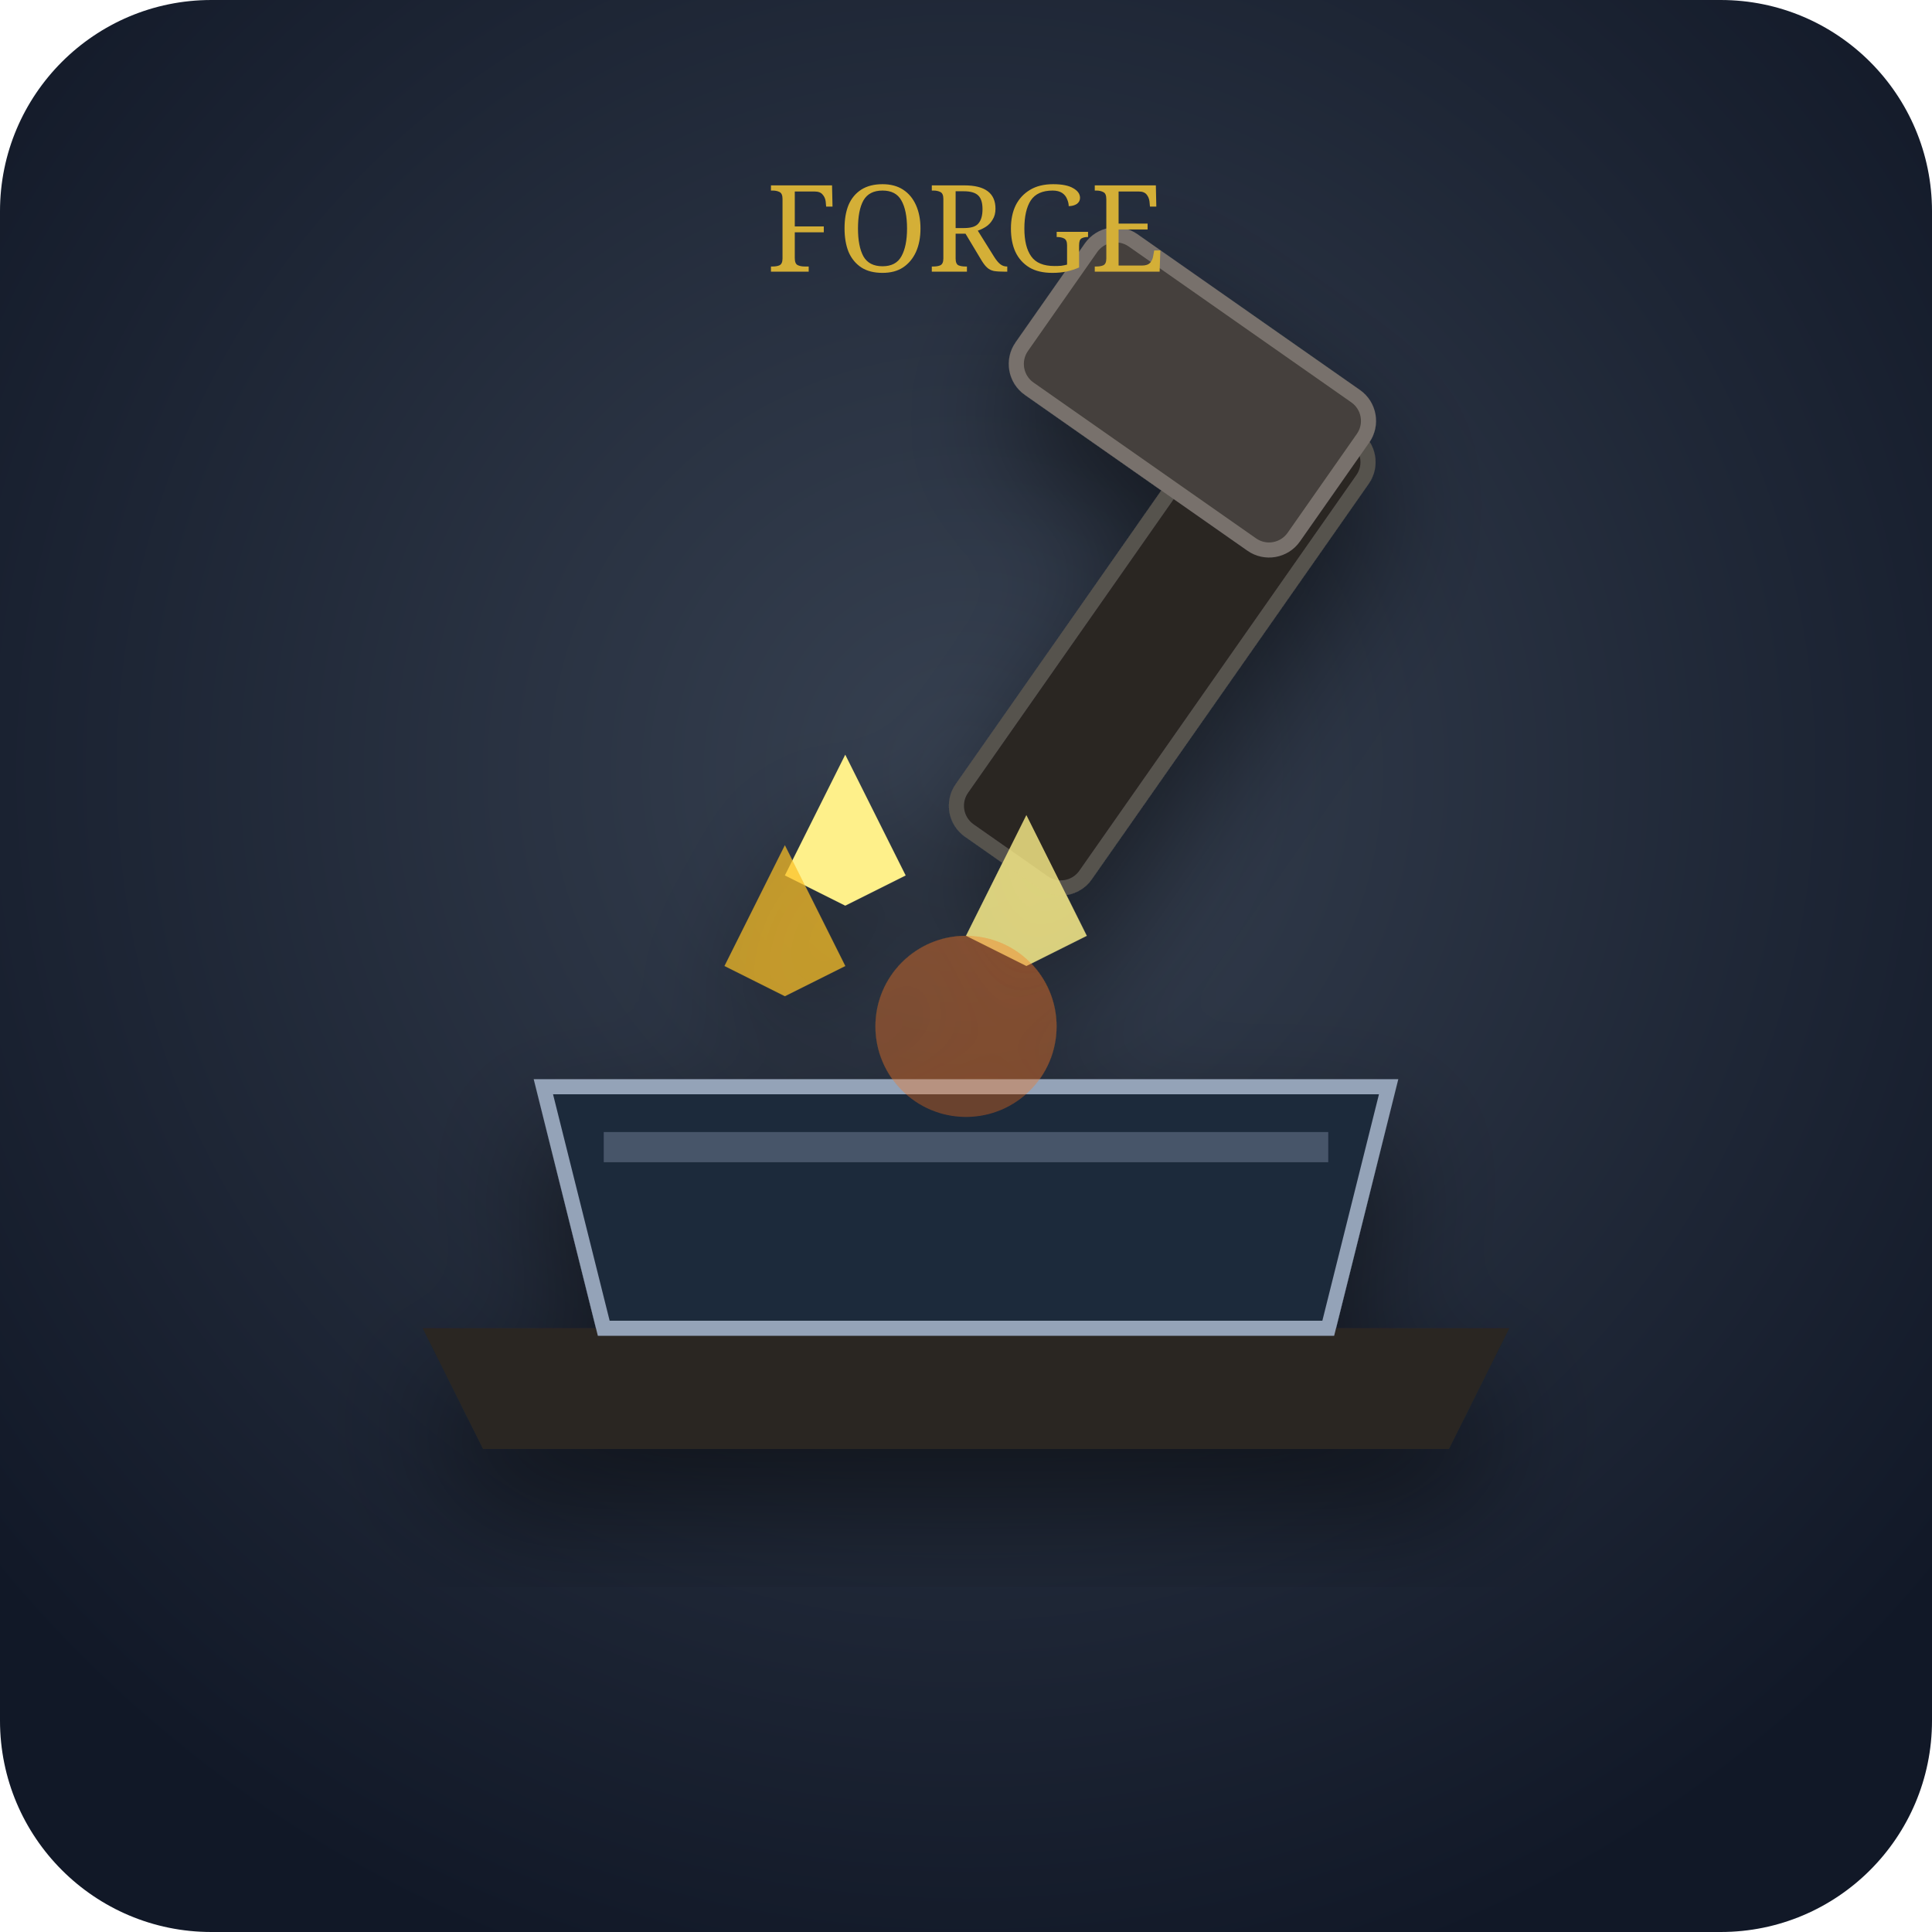
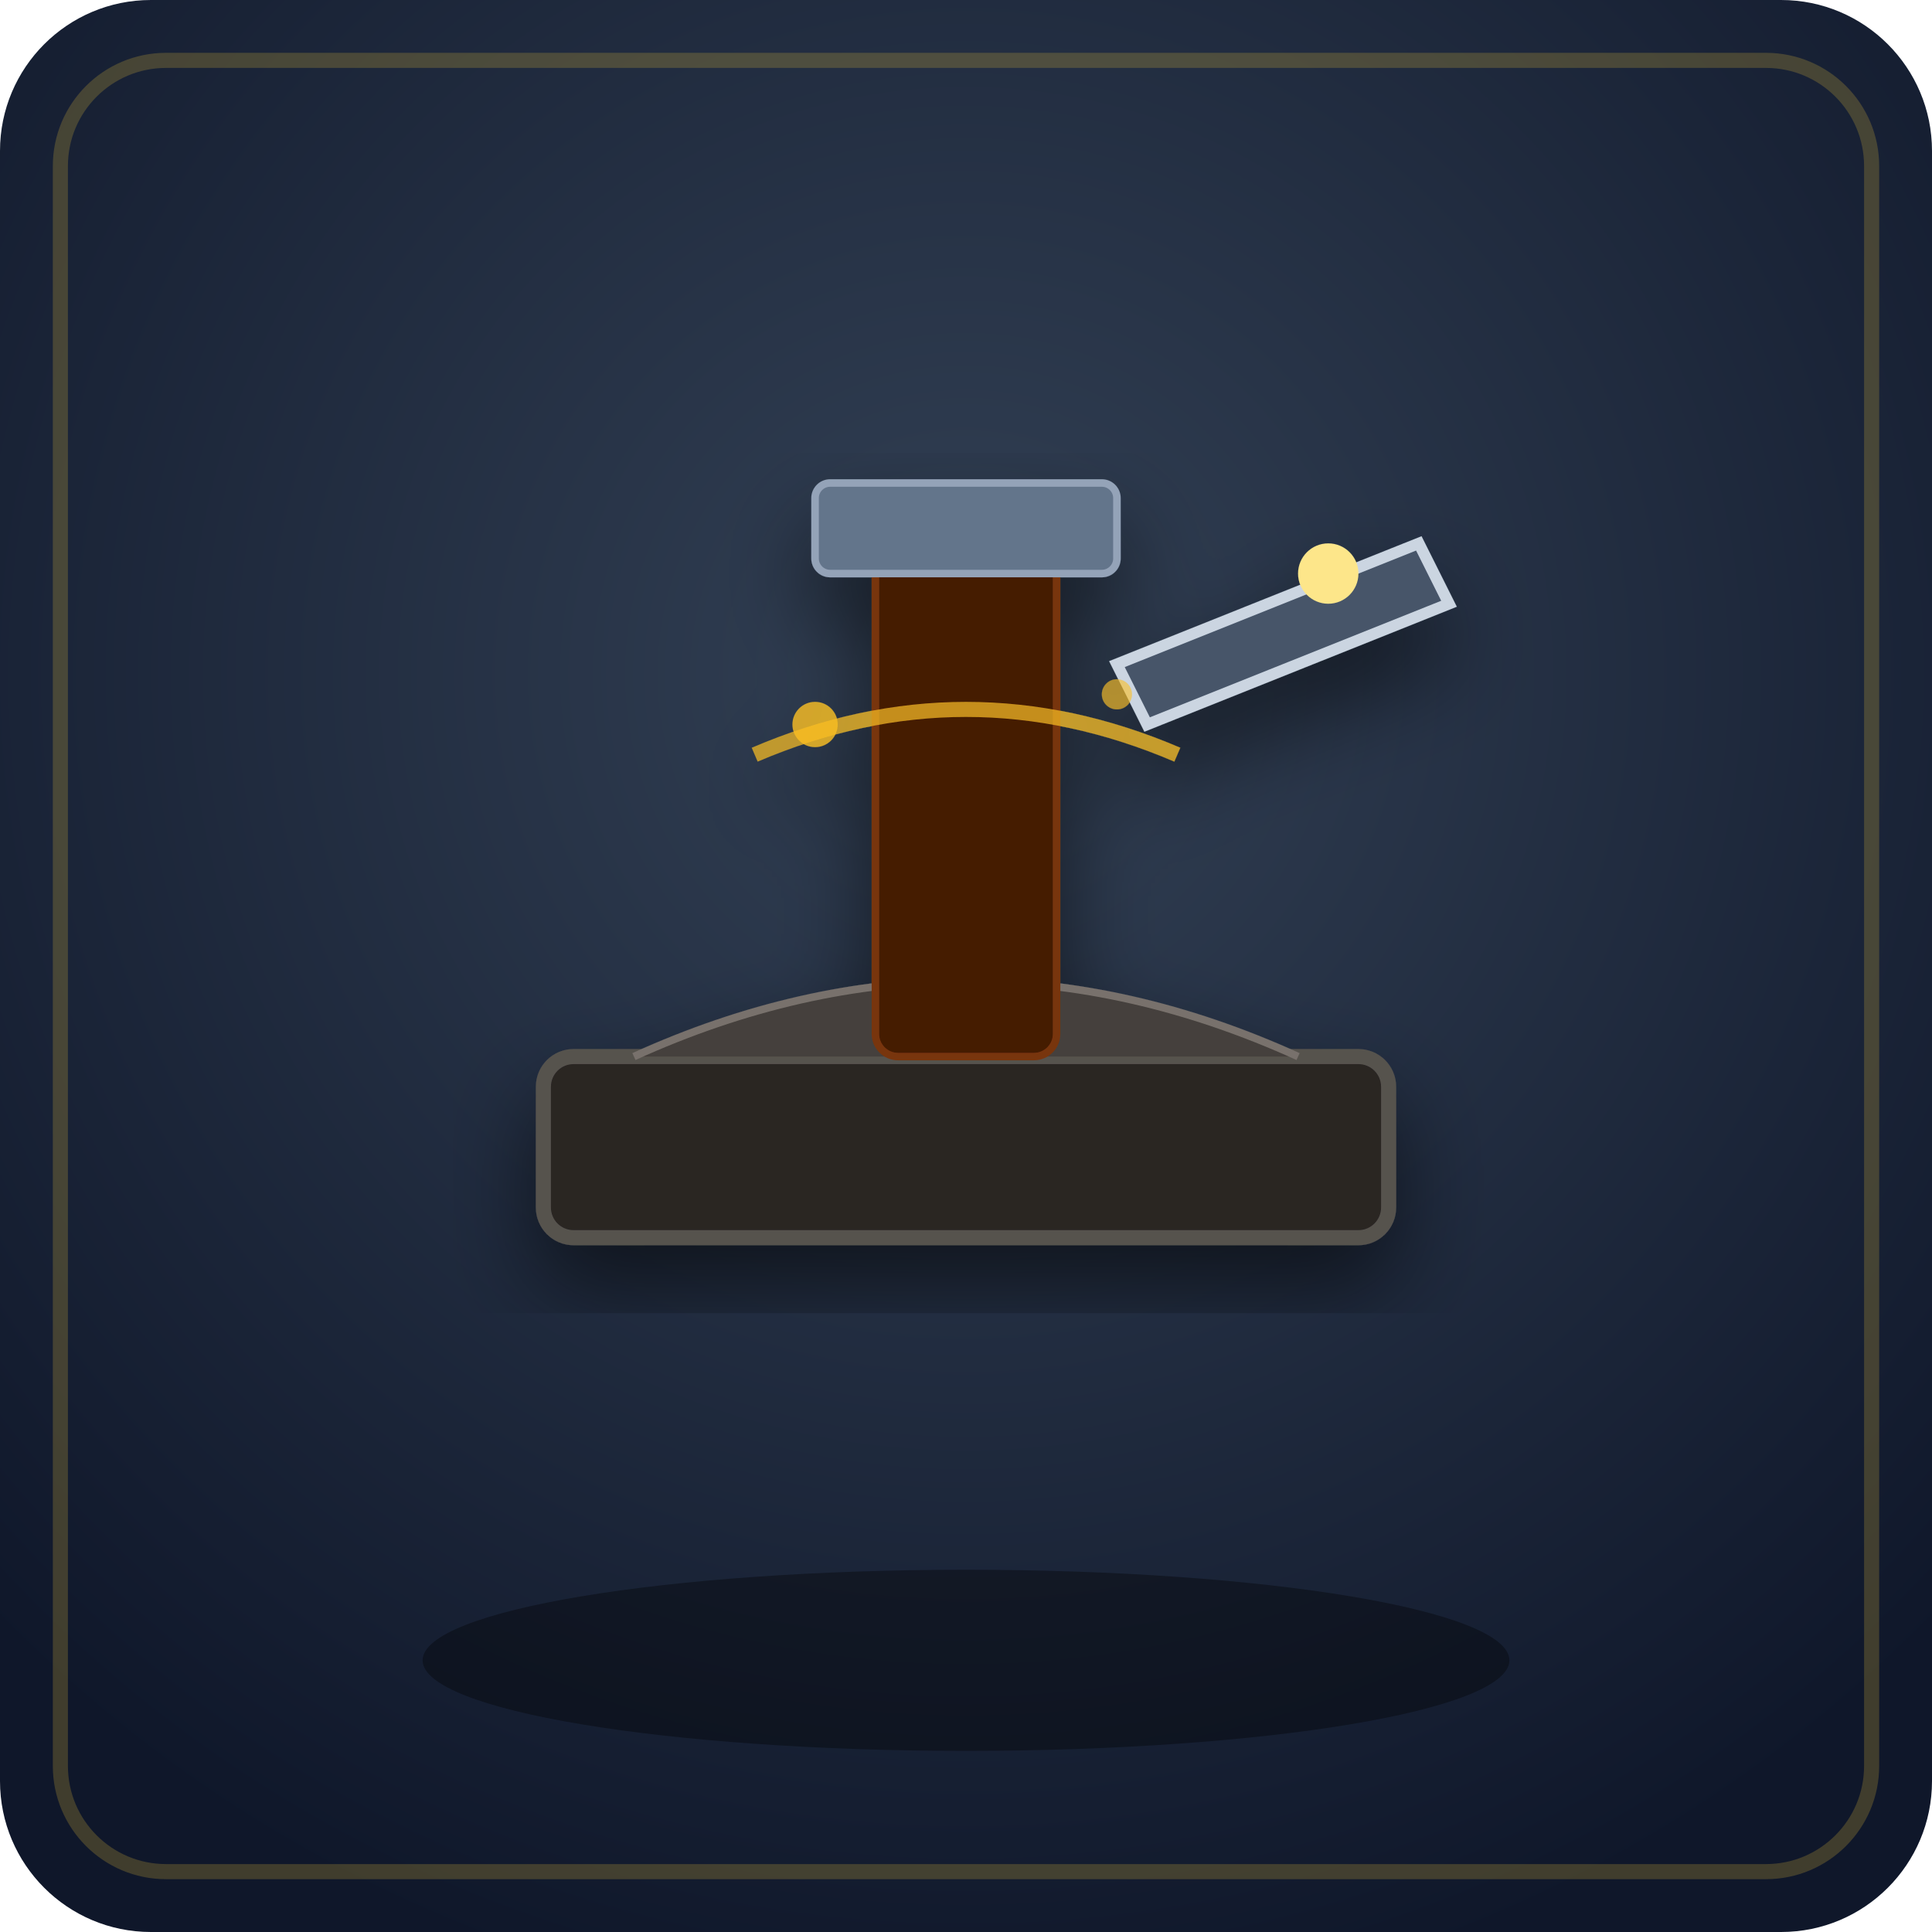
- <svg xmlns="http://www.w3.org/2000/svg" viewBox="0 0 128 128" role="img" aria-label="Worker training">
+ <svg xmlns="http://www.w3.org/2000/svg" viewBox="0 0 256 256" role="img" aria-label="Worker training">
  <defs>
-     <radialGradient id="wkBg" cx="50%" cy="40%" r="65%">
-       <stop offset="0%" stop-color="#374151" />
-       <stop offset="100%" stop-color="#111827" />
+     <radialGradient id="wBg" cx="50%" cy="35%" r="70%">
+       <stop stop-color="#334155" />
+       <stop offset="100%" stop-color="#0f172a" />
    </radialGradient>
-     <linearGradient id="wkAnvil" x1="0" y1="0" x2="0" y2="1">
-       <stop stop-color="#64748b" />
-       <stop stop-color="#1e293b" />
-     </linearGradient>
-     <linearGradient id="wkHammer" x1="0" y1="0" x2="1" y2="1">
+     <linearGradient id="wA" x1="0" y1="0" x2="0" y2="1">
      <stop stop-color="#78716c" />
      <stop stop-color="#292524" />
    </linearGradient>
-     <linearGradient id="wkSpark" x1="0" y1="1" x2="0" y2="0">
-       <stop stop-color="#f97316" />
-       <stop stop-color="#fef08a" />
+     <linearGradient id="wH" x1="0" y1="0" x2="0" y2="1">
+       <stop stop-color="#92400e" />
+       <stop stop-color="#451a03" />
    </linearGradient>
-     <filter id="wkSh">
-       <feDropShadow dx="0" dy="4" stdDeviation="4" flood-opacity="0.5" />
+     <linearGradient id="wM" x1="0" y1="0" x2="1" y2="1">
+       <stop stop-color="#94a3b8" />
+       <stop stop-color="#475569" />
+     </linearGradient>
+     <filter id="wSh">
+       <feDropShadow dx="0" dy="6" stdDeviation="6" flood-opacity="0.55" />
    </filter>
  </defs>
-   <rect width="128" height="128" rx="14" fill="url(#wkBg)" />
-   <g filter="url(#wkSh)">
-     <path d="M28 88 L100 88 L96 96 L32 96 Z" fill="#292524" />
-     <path d="M36 72 L92 72 L88 88 L40 88 Z" fill="url(#wkAnvil)" stroke="#94a3b8" />
-     <path d="M40 76 H88" stroke="#475569" stroke-width="2" />
-     <rect x="72" y="24" width="10" height="36" rx="2" fill="url(#wkHammer)" stroke="#57534e" transform="rotate(35 77 42)" />
-     <rect x="68" y="20" width="22" height="12" rx="2" fill="#44403c" stroke="#78716c" transform="rotate(35 79 26)" />
-     <g transform="translate(52 58)">
-       <path d="M0 0 L4-8 L8 0 L4 2 Z" fill="url(#wkSpark)" />
-       <path d="M12 4 L16-4 L20 4 L16 6 Z" fill="url(#wkSpark)" opacity="0.8" />
-       <path d="M-4 6 L0-2 L4 6 L0 8 Z" fill="#fbbf24" opacity="0.7" />
-     </g>
-     <circle cx="64" cy="68" r="6" fill="#f97316" opacity="0.35" />
+   <rect width="256" height="256" rx="20" fill="url(#wBg)" />
+   <rect x="8" y="8" width="240" height="240" rx="14" fill="none" stroke="#d4af37" stroke-width="2" opacity="0.25" />
+   <ellipse cx="128" cy="220" rx="72" ry="12" fill="#000" opacity="0.35" />
+   <g filter="url(#wSh)">
+     <rect x="72" y="140" width="112" height="24" rx="4" fill="url(#wA)" stroke="#57534e" stroke-width="2" />
+     <path d="M84 140 Q128 120 172 140" fill="#44403c" stroke="#78716c" />
+     <rect x="116" y="72" width="24" height="68" rx="3" fill="url(#wH)" stroke="#78350f" />
+     <rect x="108" y="64" width="40" height="12" rx="2" fill="#64748b" stroke="#94a3b8" />
+     <path d="M148 88 L188 72 L192 80 L152 96 Z" fill="url(#wM)" stroke="#cbd5e1" stroke-width="1.5" />
+     <circle cx="176" cy="76" r="4" fill="#fde68a" />
+     <path d="M100 100 Q128 88 156 100" fill="none" stroke="#fbbf24" stroke-width="2" opacity="0.7" />
+     <circle cx="108" cy="96" r="3" fill="#fbbf24" opacity="0.8" />
+     <circle cx="148" cy="92" r="2" fill="#fbbf24" opacity="0.6" />
  </g>
-   <text x="64" y="18" text-anchor="middle" font-size="8" fill="#d4af37" font-family="serif">FORGE</text>
</svg>
